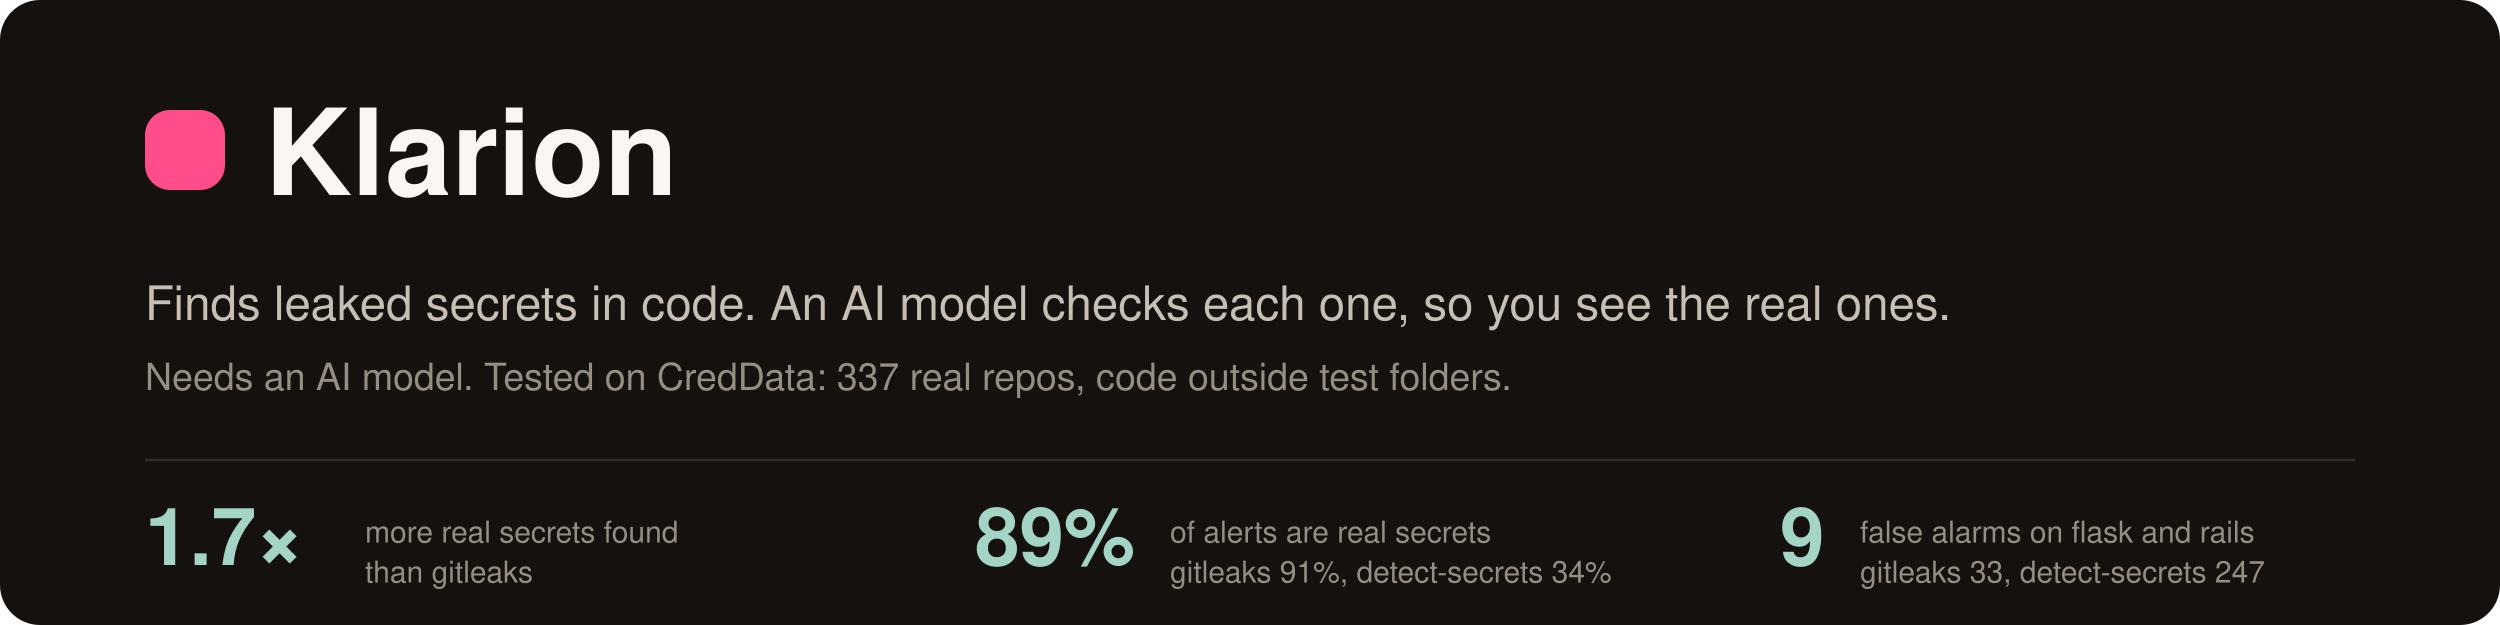
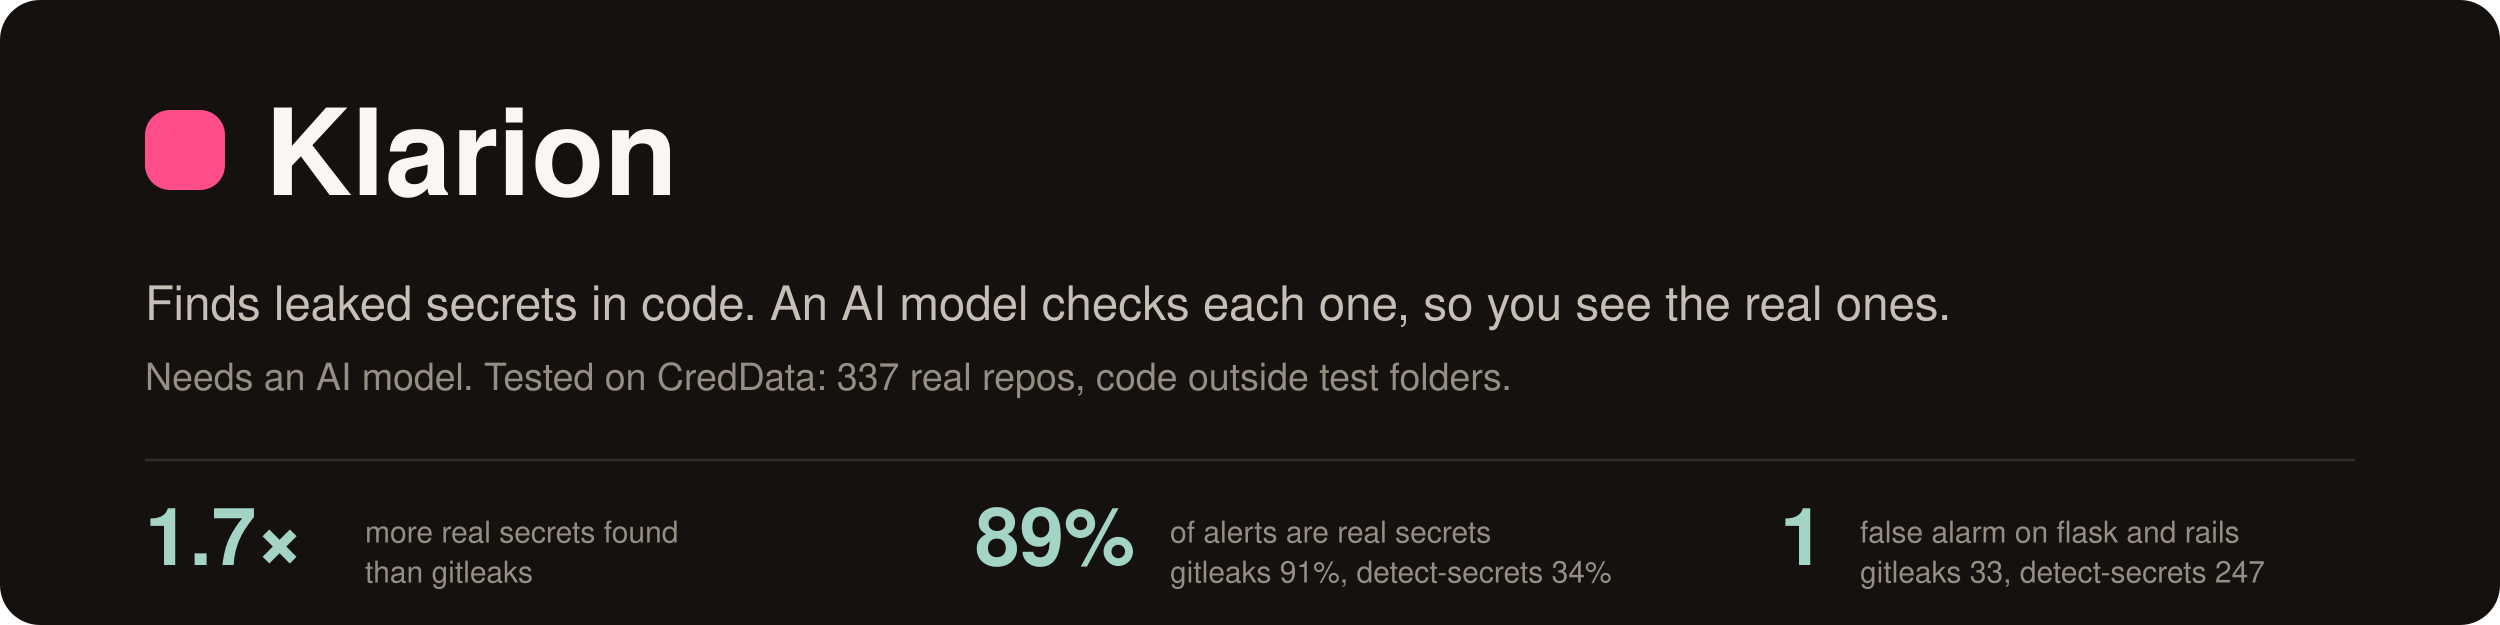
- <svg xmlns="http://www.w3.org/2000/svg" viewBox="0 0 1000 250" width="1000" height="250" role="img" aria-label="Klarion finds leaked secrets in code. An AI model checks each one, so you see the real ones. Tested on CredData, 337 real repositories, code outside test folders: Klarion finds about 1.7 times more real secrets than gitleaks, and 89 percent of its alerts are real, against 91 percent for gitleaks and 34 percent for detect-secrets. 9 false alarms on flask and rails, gitleaks 33, detect-secrets 247. Needs an AI model.">
+ <svg xmlns="http://www.w3.org/2000/svg" viewBox="0 0 1000 250" width="1000" height="250" role="img" aria-label="Klarion finds leaked secrets in code. An AI model checks each one, so you see the real ones. Tested on CredData, 337 real repositories, code outside test folders: Klarion finds about 1.7 times more real secrets than gitleaks, and 89 percent of its alerts are real, against 91 percent for gitleaks and 34 percent for detect-secrets. 1 false alarm on flask and rails, gitleaks 33, detect-secrets 247. On four unseen codebases in Java, Go, TypeScript and PHP, 61,514 files, Klarion reported 11 findings against gitleaks 361 and detect-secrets 12,073. Needs an AI model.">
  <rect width="1000" height="250" rx="16" fill="#14110f" />
  <rect x="58" y="44" width="32" height="32" rx="10" fill="#ff4d8b" />
  <text x="106" y="78" font-family="Helvetica, Arial, sans-serif" font-size="48" font-weight="600" fill="#faf7f2">Klarion</text>
  <text x="58" y="128" font-family="Helvetica, Arial, sans-serif" font-size="19" fill="#c7bfb5">Finds leaked secrets in code. An AI model checks each one, so you see the real ones.</text>
  <text x="58" y="156" font-family="Helvetica, Arial, sans-serif" font-size="15" fill="#968d83">Needs an AI model. Tested on CredData: 337 real repos, code outside test folders.</text>
  <line x1="58" y1="184" x2="942" y2="184" stroke="#332d28" stroke-width="1" />
  <text x="58" y="226" font-family="Helvetica, Arial, sans-serif" font-size="32" font-weight="600" fill="#a4d4c5">1.7×</text>
  <text x="146" y="217" font-family="Helvetica, Arial, sans-serif" font-size="12" fill="#968d83">more real secrets found</text>
  <text x="146" y="233" font-family="Helvetica, Arial, sans-serif" font-size="12" fill="#968d83">than gitleaks</text>
  <text x="390" y="226" font-family="Helvetica, Arial, sans-serif" font-size="32" font-weight="600" fill="#a4d4c5">89%</text>
  <text x="468" y="217" font-family="Helvetica, Arial, sans-serif" font-size="12" fill="#968d83">of alerts are real secrets</text>
  <text x="468" y="233" font-family="Helvetica, Arial, sans-serif" font-size="12" fill="#968d83">gitleaks 91%, detect-secrets 34%</text>
-   <text x="712" y="226" font-family="Helvetica, Arial, sans-serif" font-size="32" font-weight="600" fill="#a4d4c5">9</text>
-   <text x="744" y="217" font-family="Helvetica, Arial, sans-serif" font-size="12" fill="#968d83">false alarms on flask and rails</text>
+   <text x="712" y="226" font-family="Helvetica, Arial, sans-serif" font-size="32" font-weight="600" fill="#a4d4c5">1</text>
+   <text x="744" y="217" font-family="Helvetica, Arial, sans-serif" font-size="12" fill="#968d83">false alarm on flask and rails</text>
  <text x="744" y="233" font-family="Helvetica, Arial, sans-serif" font-size="12" fill="#968d83">gitleaks 33, detect-secrets 247</text>
</svg>
